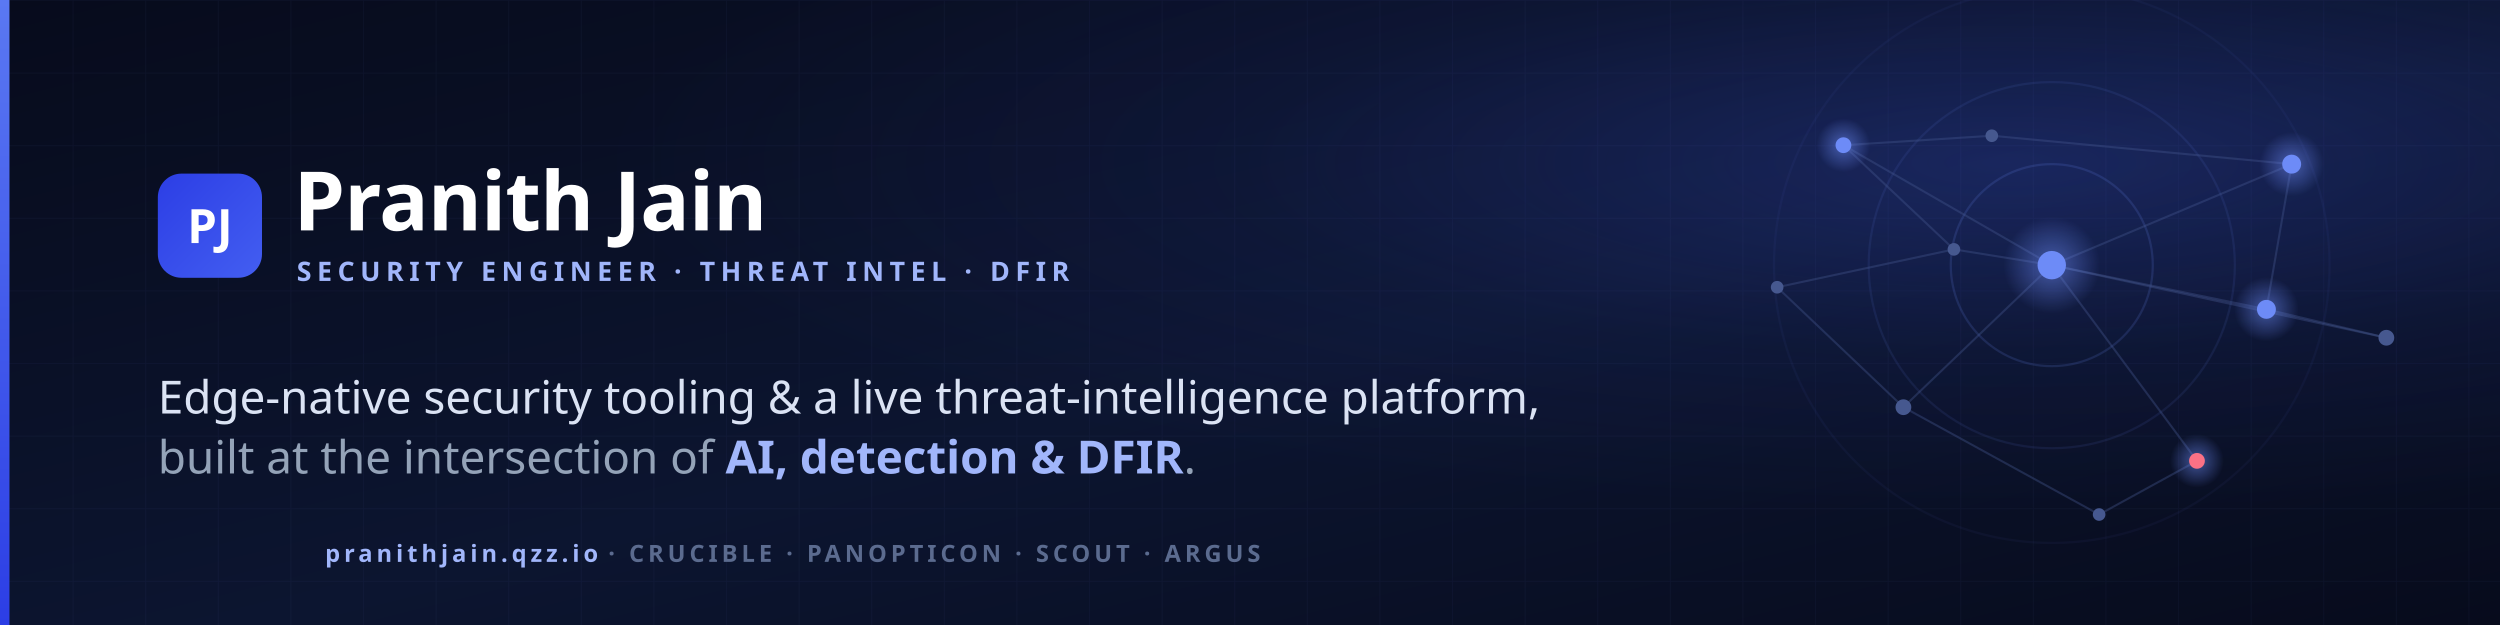
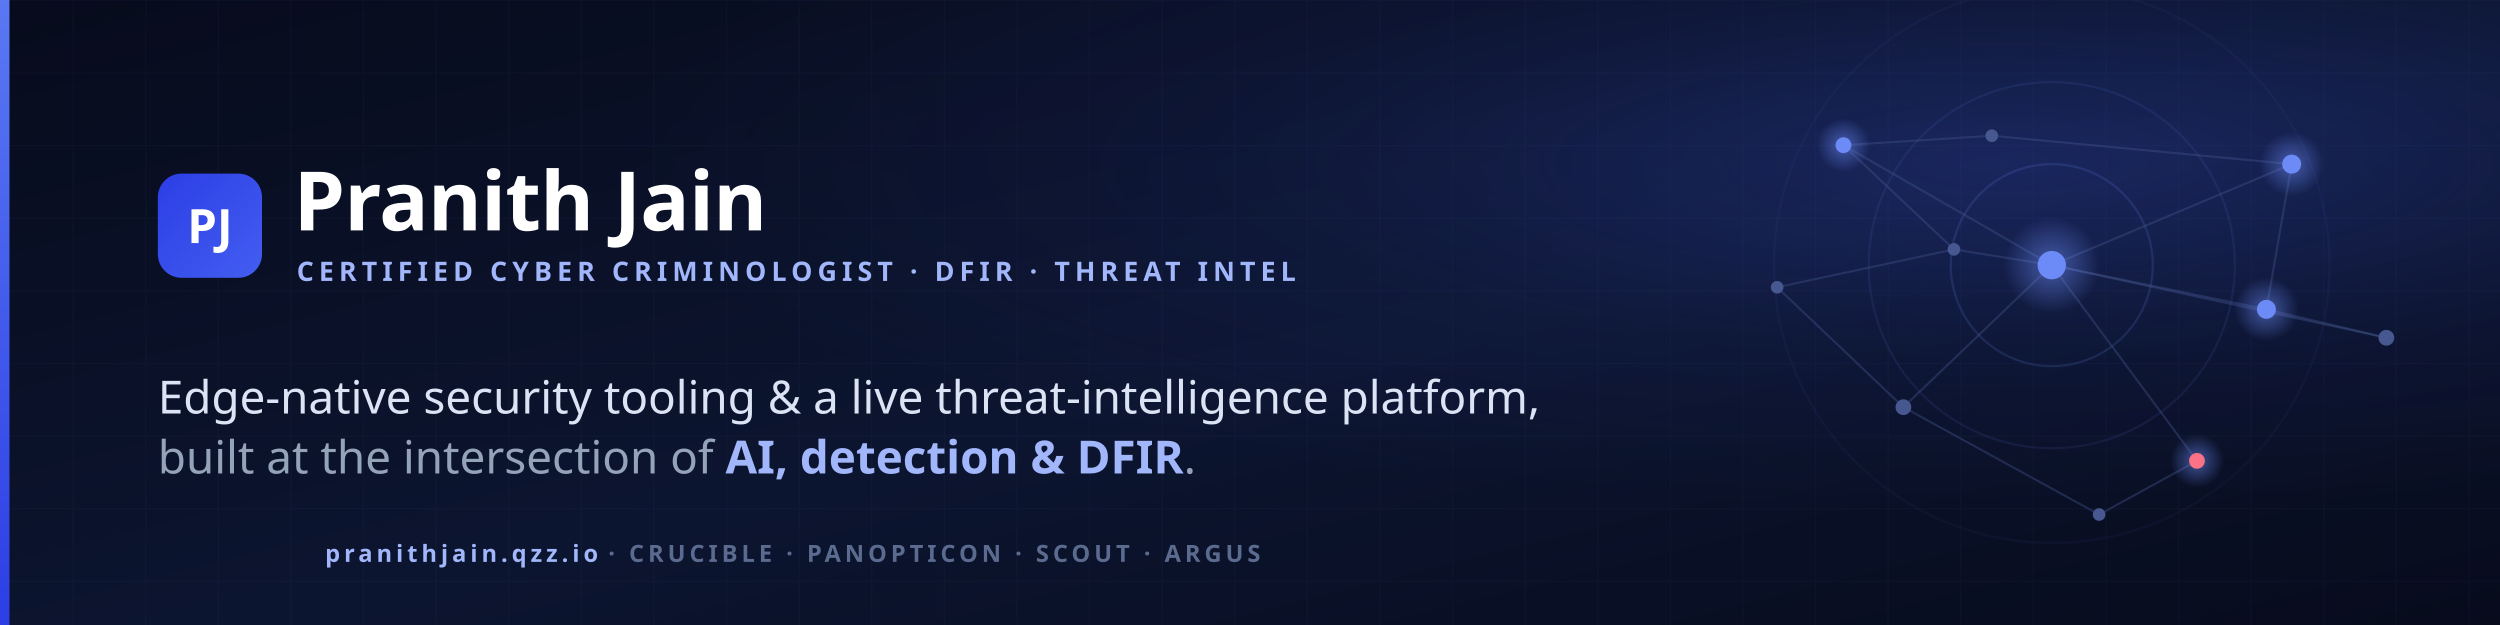
<svg xmlns="http://www.w3.org/2000/svg" width="1584" height="396" viewBox="0 0 1584 396" font-family="'Hanken Grotesk', system-ui, sans-serif">
  <defs>
    <linearGradient id="bg" x1="0" y1="0" x2="1" y2="1">
      <stop offset="0%" stop-color="#070b1c" />
      <stop offset="55%" stop-color="#0c1530" />
      <stop offset="100%" stop-color="#070b1c" />
    </linearGradient>
    <radialGradient id="glow" cx="80%" cy="26%" r="56%">
      <stop offset="0%" stop-color="#435ef1" stop-opacity="0.24" />
      <stop offset="55%" stop-color="#435ef1" stop-opacity="0.06" />
      <stop offset="100%" stop-color="#435ef1" stop-opacity="0" />
    </radialGradient>
    <linearGradient id="bar" x1="0" y1="0" x2="0" y2="1">
      <stop offset="0%" stop-color="#5a78f2" />
      <stop offset="100%" stop-color="#2c3ee5" />
    </linearGradient>
    <linearGradient id="pj" x1="0" y1="0" x2="1" y2="1">
      <stop offset="0%" stop-color="#2c3ee5" />
      <stop offset="100%" stop-color="#435ef1" />
    </linearGradient>
    <radialGradient id="node" cx="50%" cy="50%" r="50%">
      <stop offset="0%" stop-color="#6d8bf7" stop-opacity="0.55" />
      <stop offset="100%" stop-color="#6d8bf7" stop-opacity="0" />
    </radialGradient>
    <pattern id="grid" width="46" height="46" patternUnits="userSpaceOnUse">
      <path d="M 46 0 L 0 0 0 46" fill="none" stroke="#6d8bf7" stroke-opacity="0.05" stroke-width="1" />
    </pattern>
  </defs>
  <rect width="1584" height="396" fill="url(#bg)" />
  <rect width="1584" height="396" fill="url(#grid)" />
  <rect width="1584" height="396" fill="url(#glow)" />
  <rect x="0" y="0" width="6" height="396" fill="url(#bar)" />
  <g fill="none" stroke="#6d8bf7">
    <circle cx="1300" cy="168" r="64" stroke-opacity="0.16" stroke-width="1.4" />
    <circle cx="1300" cy="168" r="116" stroke-opacity="0.10" stroke-width="1.4" />
    <circle cx="1300" cy="168" r="176" stroke-opacity="0.05" stroke-width="1.4" />
  </g>
  <line x1="1300" y1="168" x2="1168" y2="92" stroke="#46588f" stroke-opacity="0.38" stroke-width="1.3" />
  <line x1="1300" y1="168" x2="1452" y2="104" stroke="#46588f" stroke-opacity="0.38" stroke-width="1.3" />
  <line x1="1300" y1="168" x2="1512" y2="214" stroke="#46588f" stroke-opacity="0.38" stroke-width="1.3" />
  <line x1="1300" y1="168" x2="1392" y2="292" stroke="#46588f" stroke-opacity="0.38" stroke-width="1.3" />
  <line x1="1300" y1="168" x2="1206" y2="258" stroke="#46588f" stroke-opacity="0.38" stroke-width="1.3" />
  <line x1="1300" y1="168" x2="1436" y2="196" stroke="#46588f" stroke-opacity="0.38" stroke-width="1.3" />
  <line x1="1300" y1="168" x2="1238" y2="158" stroke="#46588f" stroke-opacity="0.38" stroke-width="1.3" />
  <line x1="1168" y1="92" x2="1262" y2="86" stroke="#46588f" stroke-opacity="0.38" stroke-width="1.3" />
  <line x1="1168" y1="92" x2="1238" y2="158" stroke="#46588f" stroke-opacity="0.38" stroke-width="1.3" />
  <line x1="1452" y1="104" x2="1436" y2="196" stroke="#46588f" stroke-opacity="0.38" stroke-width="1.3" />
  <line x1="1452" y1="104" x2="1262" y2="86" stroke="#46588f" stroke-opacity="0.38" stroke-width="1.3" />
  <line x1="1206" y1="258" x2="1126" y2="182" stroke="#46588f" stroke-opacity="0.38" stroke-width="1.3" />
  <line x1="1206" y1="258" x2="1330" y2="326" stroke="#46588f" stroke-opacity="0.38" stroke-width="1.3" />
  <line x1="1392" y1="292" x2="1330" y2="326" stroke="#46588f" stroke-opacity="0.38" stroke-width="1.3" />
  <line x1="1512" y1="214" x2="1436" y2="196" stroke="#46588f" stroke-opacity="0.38" stroke-width="1.3" />
  <line x1="1126" y1="182" x2="1238" y2="158" stroke="#46588f" stroke-opacity="0.38" stroke-width="1.3" />
  <circle cx="1300" cy="168" r="30.6" fill="url(#node)" />
  <circle cx="1168" cy="92" r="17" fill="url(#node)" />
  <circle cx="1452" cy="104" r="20.4" fill="url(#node)" />
  <circle cx="1392" cy="292" r="17" fill="url(#node)" />
  <circle cx="1436" cy="196" r="20.4" fill="url(#node)" />
  <circle cx="1300" cy="168" r="9" fill="#6d8bf7" />
  <circle cx="1168" cy="92" r="5" fill="#6d8bf7" />
  <circle cx="1452" cy="104" r="6" fill="#6d8bf7" />
  <circle cx="1512" cy="214" r="5" fill="#46588f" />
  <circle cx="1392" cy="292" r="5" fill="#fb7185" />
  <circle cx="1206" cy="258" r="5" fill="#46588f" />
  <circle cx="1126" cy="182" r="4" fill="#46588f" />
  <circle cx="1436" cy="196" r="6" fill="#6d8bf7" />
  <circle cx="1262" cy="86" r="4" fill="#46588f" />
  <circle cx="1330" cy="326" r="4" fill="#46588f" />
  <circle cx="1238" cy="158" r="4" fill="#46588f" />
  <rect x="100" y="110" width="66" height="66" rx="15" fill="url(#pj)" />
  <text x="133" y="154" text-anchor="middle" font-size="30" font-weight="800" fill="#ffffff">PJ</text>
  <text x="186" y="146" font-size="52" font-weight="800" letter-spacing="-0.5" fill="#ffffff">Pranith Jain</text>
-   <text x="188" y="178" font-size="17" font-weight="700" letter-spacing="3.5" fill="#a1b6fb">SECURITY ENGINEER · THREAT INTEL · DFIR</text>
+   <text x="188" y="178" font-size="17" font-weight="700" letter-spacing="3.2" fill="#a1b6fb">CERTIFIED CYBER CRIMINOLOGIST · DFIR · THREAT INTEL</text>
  <text x="100" y="262" font-size="29" font-weight="400" fill="#dbe3f4">Edge-native security tooling &amp; a live threat-intelligence platform,</text>
  <text x="100" y="300" font-size="29" font-weight="400" fill="#94a3b8">built at the intersection of <tspan fill="#a1b6fb" font-weight="600">AI, detection &amp; DFIR</tspan>.</text>
  <text x="206" y="356" font-size="15" font-weight="700" letter-spacing="2.5" fill="#5b6b8f">
    <tspan fill="#a1b6fb">pranithjain.qzz.io</tspan>   ·   CRUCIBLE   ·   PANOPTICON   ·   SCOUT   ·   ARGUS</text>
</svg>
